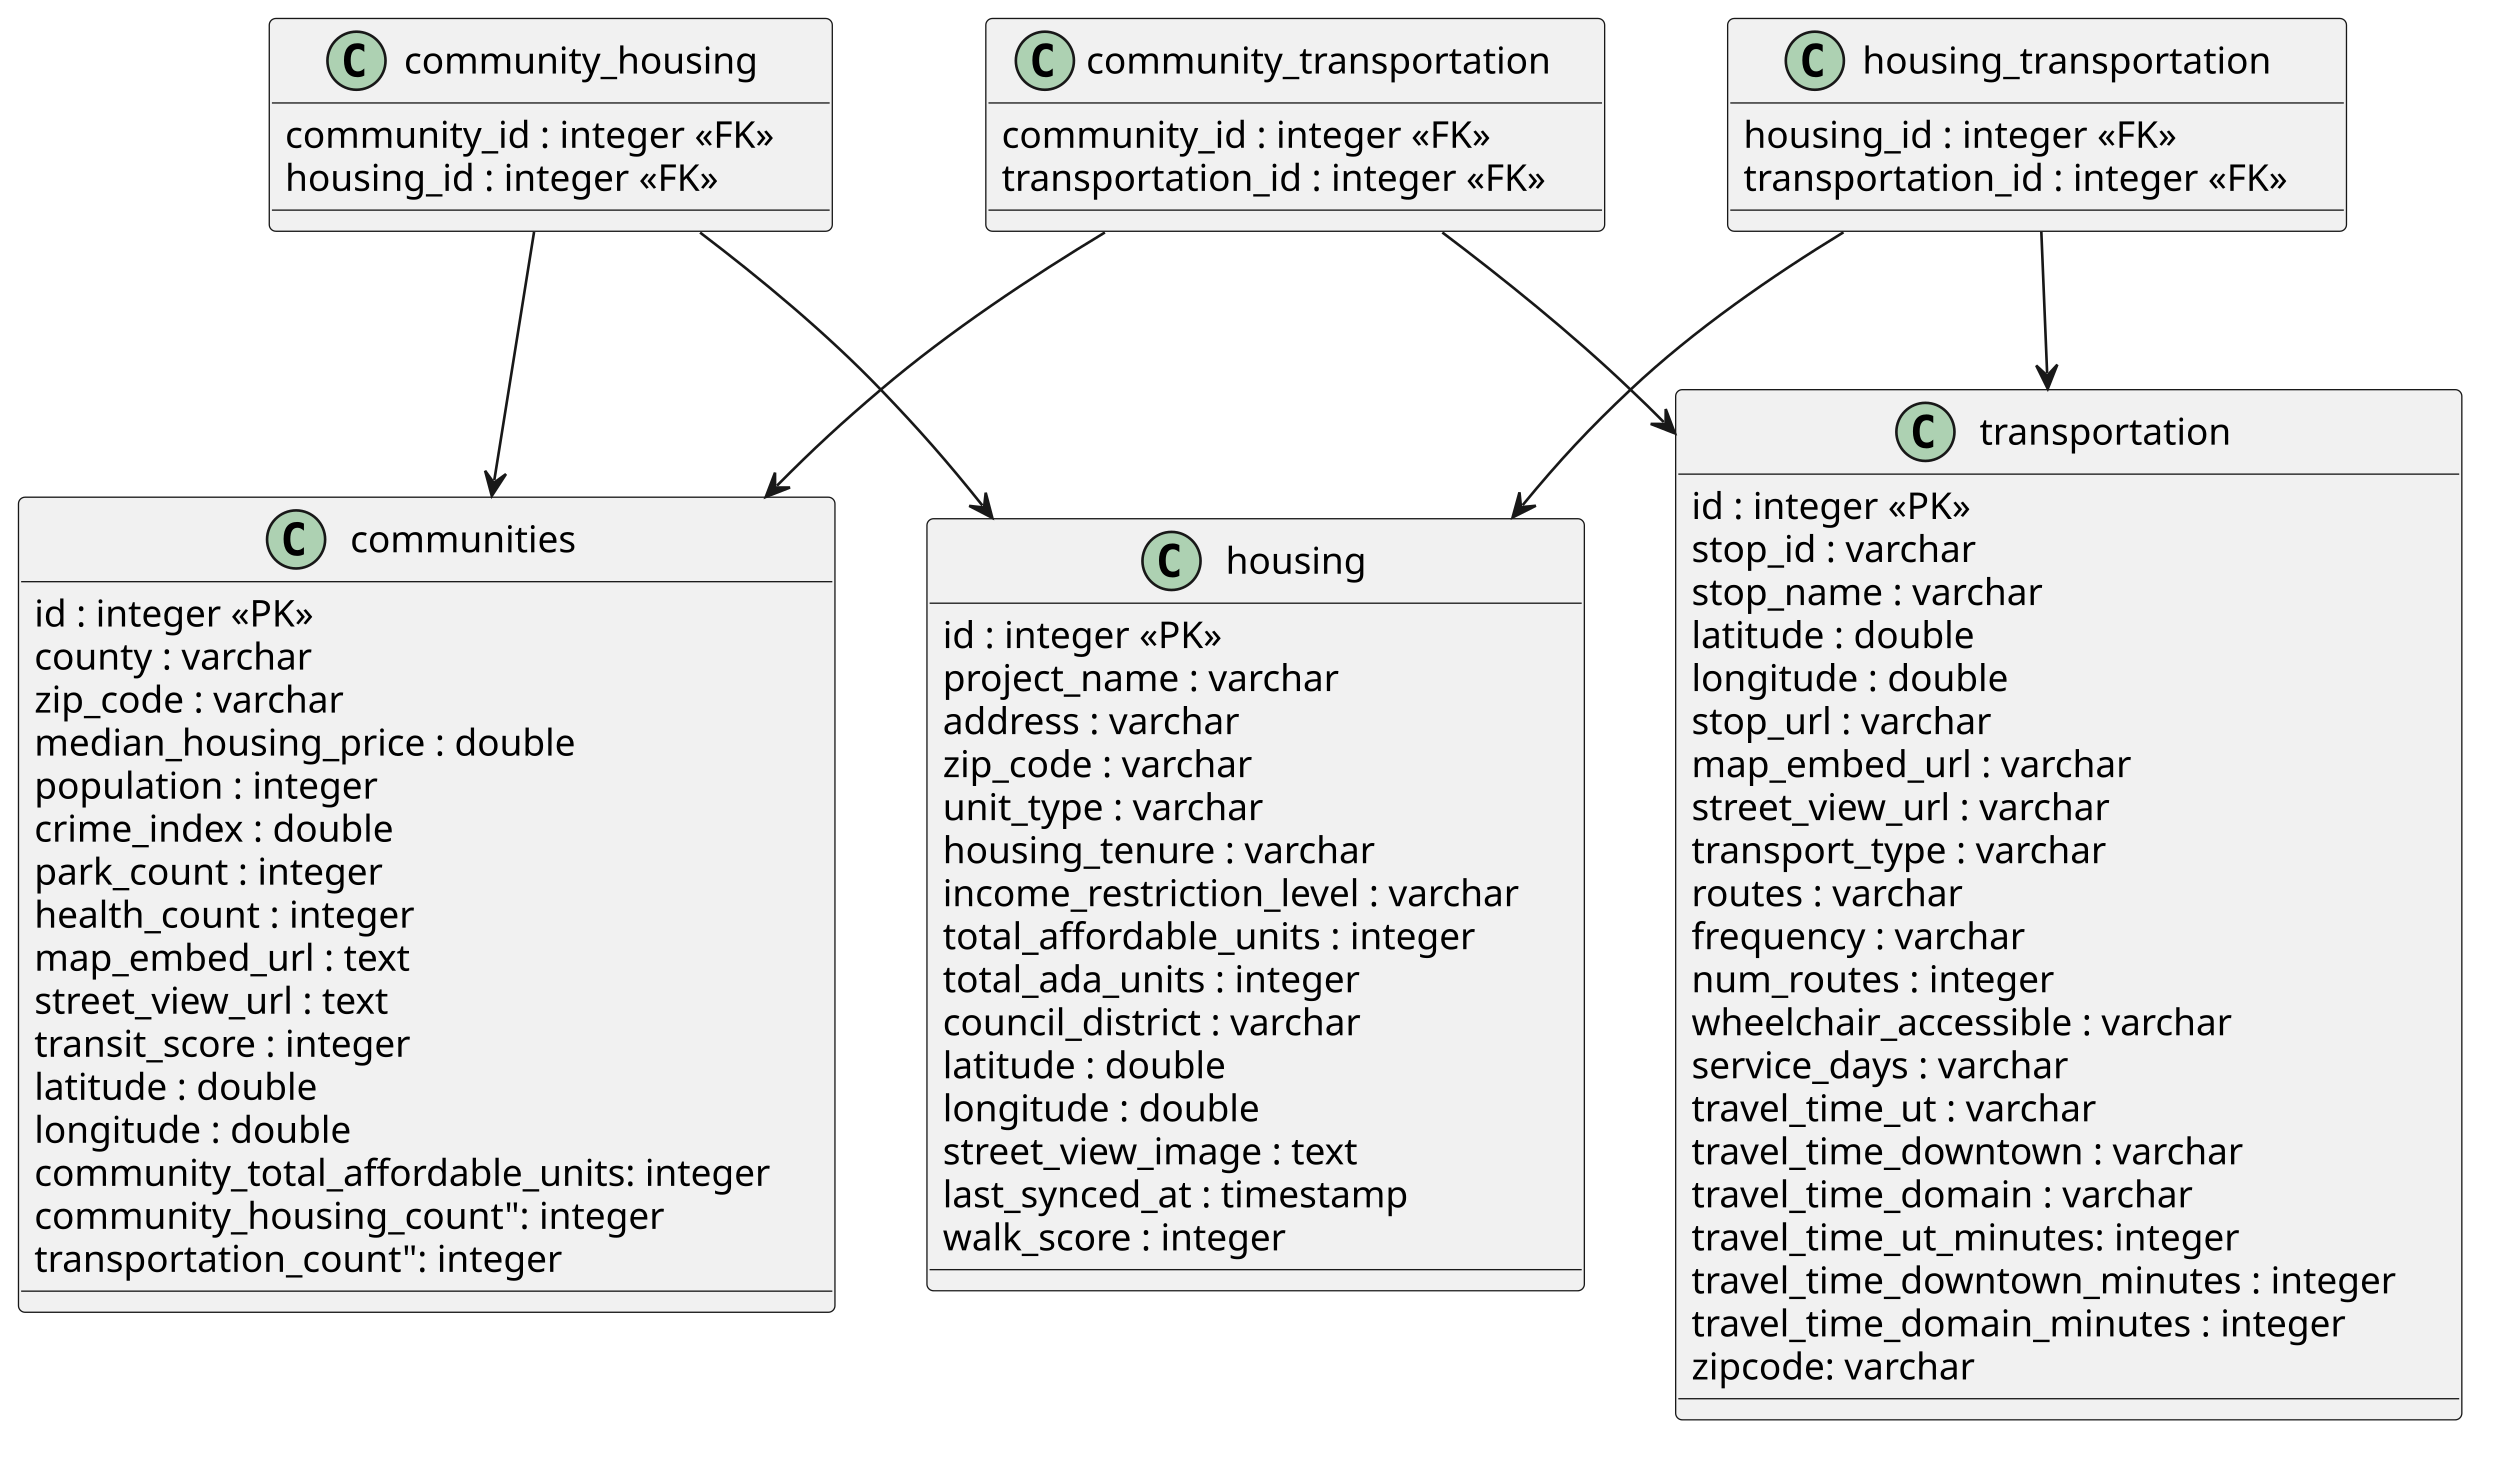
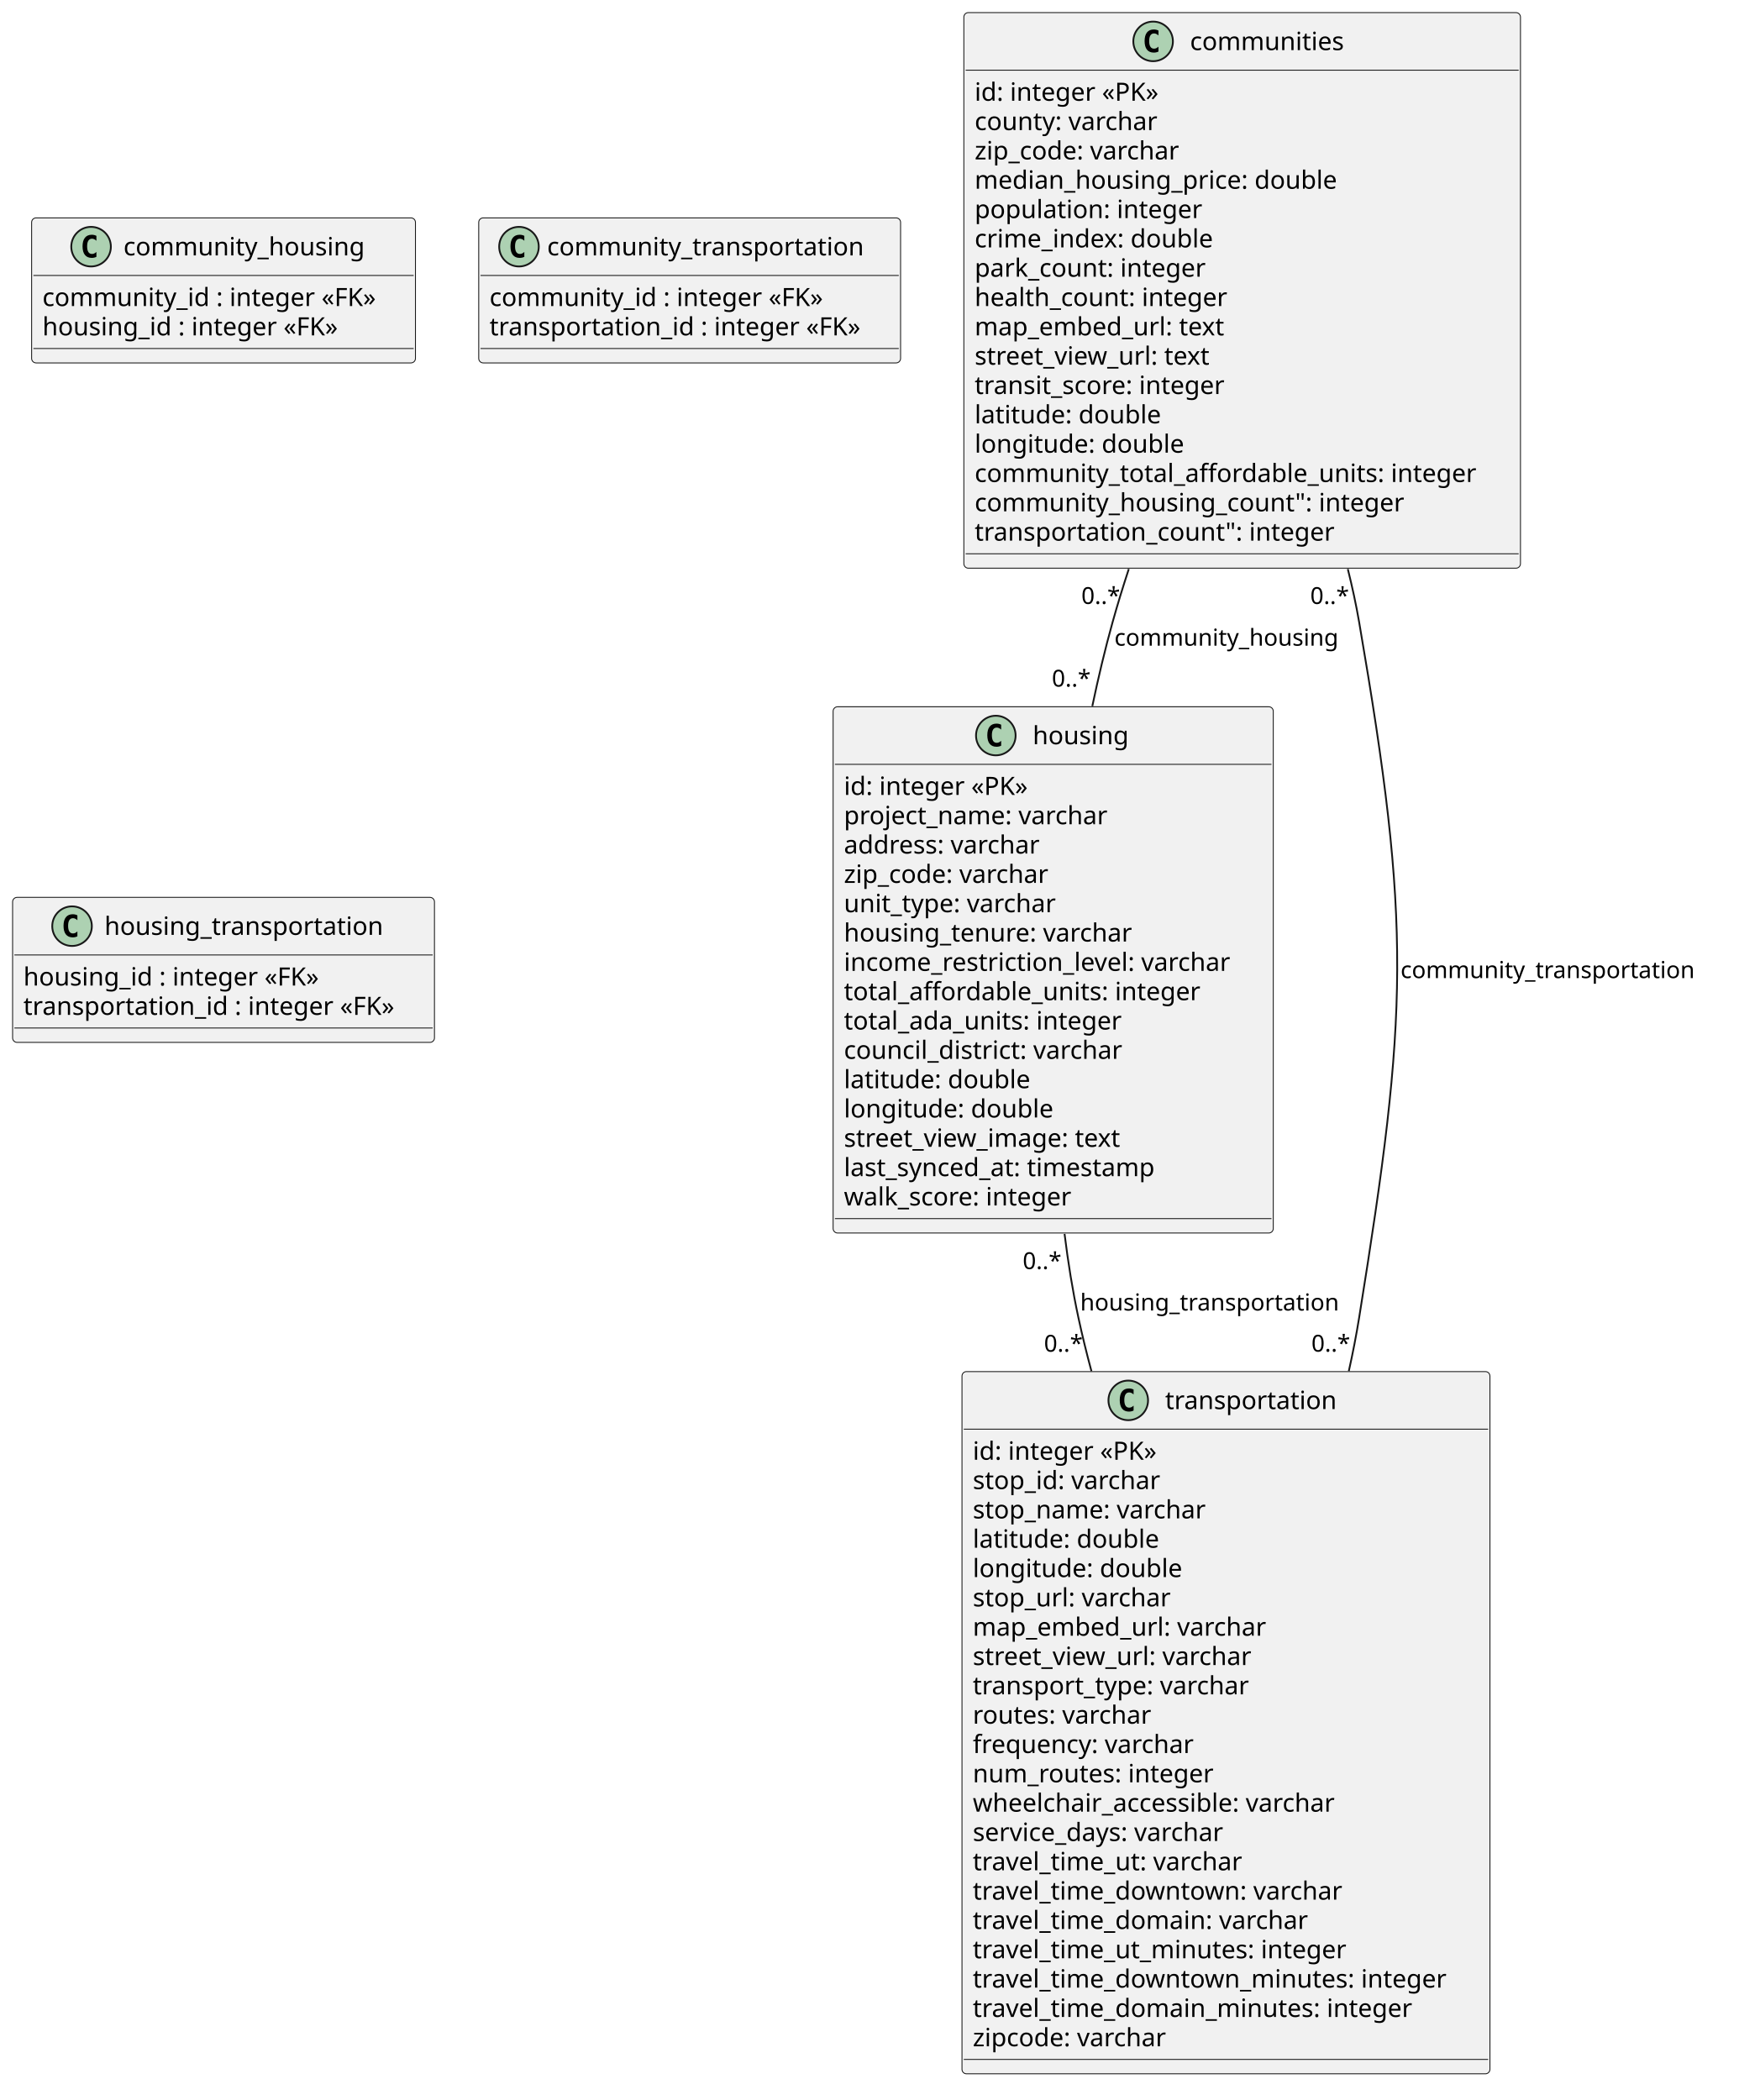
- <svg xmlns="http://www.w3.org/2000/svg" contentStyleType="text/css" data-diagram-type="CLASS" height="552px" preserveAspectRatio="none" style="width:947px;height:552px;background:#FFFFFF;" version="1.1" viewBox="0 0 947 552" width="947px" zoomAndPan="magnify">
+ <svg xmlns="http://www.w3.org/2000/svg" contentStyleType="text/css" data-diagram-type="CLASS" height="1167px" preserveAspectRatio="none" style="width:966px;height:1167px;background:#FFFFFF;" version="1.1" viewBox="0 0 966 1167" width="966px" zoomAndPan="magnify">
  <defs />
  <g>
    <g class="entity" data-qualified-name="communities" data-source-line="1" id="ent0002">
-       <rect fill="#F1F1F1" height="308.75" rx="2.5" ry="2.5" style="stroke:#181818;stroke-width:0.5;" width="309.281" x="7" y="188.34" />
-       <ellipse cx="112.161" cy="204.34" fill="#ADD1B2" rx="11" ry="11" style="stroke:#181818;stroke-width:1;" />
-       <path d="M115.129,209.981 Q114.551,210.278 113.911,210.418 Q113.27,210.574 112.567,210.574 Q110.067,210.574 108.739,208.934 Q107.426,207.278 107.426,204.153 Q107.426,201.028 108.739,199.371 Q110.067,197.715 112.567,197.715 Q113.27,197.715 113.911,197.871 Q114.567,198.028 115.129,198.324 L115.129,201.043 Q114.504,200.465 113.911,200.199 Q113.317,199.918 112.692,199.918 Q111.348,199.918 110.661,200.996 Q109.973,202.059 109.973,204.153 Q109.973,206.246 110.661,207.324 Q111.348,208.387 112.692,208.387 Q113.317,208.387 113.911,208.121 Q114.504,207.84 115.129,207.262 L115.129,209.981 Z " fill="#000000" />
-       <text fill="#000000" font-family="sans-serif" font-size="14" lengthAdjust="spacing" textLength="90.46" x="132.661" y="209.187">communities</text>
-       <line style="stroke:#181818;stroke-width:0.5;" x1="8" x2="315.281" y1="220.34" y2="220.34" />
-       <text fill="#000000" font-family="sans-serif" font-size="14" lengthAdjust="spacing" textLength="115.719" x="13" y="237.335">id : integer «PK»</text>
-       <text fill="#000000" font-family="sans-serif" font-size="14" lengthAdjust="spacing" textLength="114.926" x="13" y="253.632">county : varchar</text>
-       <text fill="#000000" font-family="sans-serif" font-size="14" lengthAdjust="spacing" textLength="128.03" x="13" y="269.929">zip_code : varchar</text>
-       <text fill="#000000" font-family="sans-serif" font-size="14" lengthAdjust="spacing" textLength="217.909" x="13" y="286.226">median_housing_price : double</text>
-       <text fill="#000000" font-family="sans-serif" font-size="14" lengthAdjust="spacing" textLength="138.236" x="13" y="302.523">population : integer</text>
-       <text fill="#000000" font-family="sans-serif" font-size="14" lengthAdjust="spacing" textLength="146.474" x="13" y="318.82">crime_index : double</text>
-       <text fill="#000000" font-family="sans-serif" font-size="14" lengthAdjust="spacing" textLength="141.565" x="13" y="335.116">park_count : integer</text>
-       <text fill="#000000" font-family="sans-serif" font-size="14" lengthAdjust="spacing" textLength="154.554" x="13" y="351.413">health_count : integer</text>
-       <text fill="#000000" font-family="sans-serif" font-size="14" lengthAdjust="spacing" textLength="153.754" x="13" y="367.71">map_embed_url : text</text>
-       <text fill="#000000" font-family="sans-serif" font-size="14" lengthAdjust="spacing" textLength="147.506" x="13" y="384.007">street_view_url : text</text>
-       <text fill="#000000" font-family="sans-serif" font-size="14" lengthAdjust="spacing" textLength="154.034" x="13" y="400.304">transit_score : integer</text>
-       <text fill="#000000" font-family="sans-serif" font-size="14" lengthAdjust="spacing" textLength="115.042" x="13" y="416.601">latitude : double</text>
-       <text fill="#000000" font-family="sans-serif" font-size="14" lengthAdjust="spacing" textLength="127.299" x="13" y="432.898">longitude : double</text>
-       <text fill="#000000" font-family="sans-serif" font-size="14" lengthAdjust="spacing" textLength="297.281" x="13" y="449.195">community_total_affordable_units: integer</text>
-       <text fill="#000000" font-family="sans-serif" font-size="14" lengthAdjust="spacing" textLength="253.429" x="13" y="465.491">community_housing_count": integer</text>
-       <text fill="#000000" font-family="sans-serif" font-size="14" lengthAdjust="spacing" textLength="212.31" x="13" y="481.788">transportation_count": integer</text>
-       <line style="stroke:#181818;stroke-width:0.5;" x1="8" x2="315.281" y1="489.09" y2="489.09" />
+       <rect fill="#F1F1F1" height="308.75" rx="2.5" ry="2.5" style="stroke:#181818;stroke-width:0.5;" width="309.281" x="535.57" y="7" />
+       <ellipse cx="640.731" cy="23" fill="#ADD1B2" rx="11" ry="11" style="stroke:#181818;stroke-width:1;" />
+       <path d="M643.699,28.641 Q643.121,28.938 642.481,29.078 Q641.84,29.234 641.137,29.234 Q638.637,29.234 637.309,27.594 Q635.996,25.938 635.996,22.812 Q635.996,19.688 637.309,18.031 Q638.637,16.375 641.137,16.375 Q641.84,16.375 642.481,16.531 Q643.137,16.688 643.699,16.984 L643.699,19.703 Q643.074,19.125 642.481,18.859 Q641.887,18.578 641.262,18.578 Q639.918,18.578 639.231,19.656 Q638.543,20.719 638.543,22.812 Q638.543,24.906 639.231,25.984 Q639.918,27.047 641.262,27.047 Q641.887,27.047 642.481,26.781 Q643.074,26.5 643.699,25.922 L643.699,28.641 Z " fill="#000000" />
+       <text fill="#000000" font-family="sans-serif" font-size="14" lengthAdjust="spacing" textLength="90.46" x="661.231" y="27.847">communities</text>
+       <line style="stroke:#181818;stroke-width:0.5;" x1="536.57" x2="843.851" y1="39" y2="39" />
+       <text fill="#000000" font-family="sans-serif" font-size="14" lengthAdjust="spacing" textLength="111.269" x="541.57" y="55.995">id: integer «PK»</text>
+       <text fill="#000000" font-family="sans-serif" font-size="14" lengthAdjust="spacing" textLength="110.476" x="541.57" y="72.292">county: varchar</text>
+       <text fill="#000000" font-family="sans-serif" font-size="14" lengthAdjust="spacing" textLength="123.58" x="541.57" y="88.589">zip_code: varchar</text>
+       <text fill="#000000" font-family="sans-serif" font-size="14" lengthAdjust="spacing" textLength="213.459" x="541.57" y="104.886">median_housing_price: double</text>
+       <text fill="#000000" font-family="sans-serif" font-size="14" lengthAdjust="spacing" textLength="133.786" x="541.57" y="121.183">population: integer</text>
+       <text fill="#000000" font-family="sans-serif" font-size="14" lengthAdjust="spacing" textLength="142.023" x="541.57" y="137.48">crime_index: double</text>
+       <text fill="#000000" font-family="sans-serif" font-size="14" lengthAdjust="spacing" textLength="137.115" x="541.57" y="153.776">park_count: integer</text>
+       <text fill="#000000" font-family="sans-serif" font-size="14" lengthAdjust="spacing" textLength="150.103" x="541.57" y="170.073">health_count: integer</text>
+       <text fill="#000000" font-family="sans-serif" font-size="14" lengthAdjust="spacing" textLength="149.304" x="541.57" y="186.37">map_embed_url: text</text>
+       <text fill="#000000" font-family="sans-serif" font-size="14" lengthAdjust="spacing" textLength="143.056" x="541.57" y="202.667">street_view_url: text</text>
+       <text fill="#000000" font-family="sans-serif" font-size="14" lengthAdjust="spacing" textLength="149.584" x="541.57" y="218.964">transit_score: integer</text>
+       <text fill="#000000" font-family="sans-serif" font-size="14" lengthAdjust="spacing" textLength="110.592" x="541.57" y="235.261">latitude: double</text>
+       <text fill="#000000" font-family="sans-serif" font-size="14" lengthAdjust="spacing" textLength="122.849" x="541.57" y="251.558">longitude: double</text>
+       <text fill="#000000" font-family="sans-serif" font-size="14" lengthAdjust="spacing" textLength="297.281" x="541.57" y="267.854">community_total_affordable_units: integer</text>
+       <text fill="#000000" font-family="sans-serif" font-size="14" lengthAdjust="spacing" textLength="253.429" x="541.57" y="284.151">community_housing_count": integer</text>
+       <text fill="#000000" font-family="sans-serif" font-size="14" lengthAdjust="spacing" textLength="212.31" x="541.57" y="300.448">transportation_count": integer</text>
+       <line style="stroke:#181818;stroke-width:0.5;" x1="536.57" x2="843.851" y1="307.75" y2="307.75" />
    </g>
    <g class="entity" data-qualified-name="housing" data-source-line="20" id="ent0003">
-       <rect fill="#F1F1F1" height="292.453" rx="2.5" ry="2.5" style="stroke:#181818;stroke-width:0.5;" width="249.023" x="351.13" y="196.49" />
-       <ellipse cx="443.764" cy="212.49" fill="#ADD1B2" rx="11" ry="11" style="stroke:#181818;stroke-width:1;" />
-       <path d="M446.733,218.131 Q446.154,218.428 445.514,218.568 Q444.873,218.724 444.17,218.724 Q441.67,218.724 440.342,217.084 Q439.029,215.428 439.029,212.303 Q439.029,209.178 440.342,207.521 Q441.67,205.865 444.17,205.865 Q444.873,205.865 445.514,206.021 Q446.17,206.178 446.733,206.474 L446.733,209.193 Q446.108,208.615 445.514,208.349 Q444.92,208.068 444.295,208.068 Q442.951,208.068 442.264,209.146 Q441.576,210.209 441.576,212.303 Q441.576,214.396 442.264,215.474 Q442.951,216.537 444.295,216.537 Q444.92,216.537 445.514,216.271 Q446.108,215.99 446.733,215.412 L446.733,218.131 Z " fill="#000000" />
-       <text fill="#000000" font-family="sans-serif" font-size="14" lengthAdjust="spacing" textLength="55.255" x="464.264" y="217.337">housing</text>
-       <line style="stroke:#181818;stroke-width:0.5;" x1="352.13" x2="599.153" y1="228.49" y2="228.49" />
-       <text fill="#000000" font-family="sans-serif" font-size="14" lengthAdjust="spacing" textLength="115.719" x="357.13" y="245.485">id : integer «PK»</text>
-       <text fill="#000000" font-family="sans-serif" font-size="14" lengthAdjust="spacing" textLength="162.743" x="357.13" y="261.782">project_name : varchar</text>
-       <text fill="#000000" font-family="sans-serif" font-size="14" lengthAdjust="spacing" textLength="122.452" x="357.13" y="278.079">address : varchar</text>
-       <text fill="#000000" font-family="sans-serif" font-size="14" lengthAdjust="spacing" textLength="128.03" x="357.13" y="294.376">zip_code : varchar</text>
-       <text fill="#000000" font-family="sans-serif" font-size="14" lengthAdjust="spacing" textLength="132.542" x="357.13" y="310.673">unit_type : varchar</text>
-       <text fill="#000000" font-family="sans-serif" font-size="14" lengthAdjust="spacing" textLength="175.615" x="357.13" y="326.969">housing_tenure : varchar</text>
-       <text fill="#000000" font-family="sans-serif" font-size="14" lengthAdjust="spacing" textLength="237.023" x="357.13" y="343.266">income_restriction_level : varchar</text>
-       <text fill="#000000" font-family="sans-serif" font-size="14" lengthAdjust="spacing" textLength="215.783" x="357.13" y="359.563">total_affordable_units : integer</text>
-       <text fill="#000000" font-family="sans-serif" font-size="14" lengthAdjust="spacing" textLength="170.215" x="357.13" y="375.86">total_ada_units : integer</text>
-       <text fill="#000000" font-family="sans-serif" font-size="14" lengthAdjust="spacing" textLength="172.019" x="357.13" y="392.157">council_district : varchar</text>
-       <text fill="#000000" font-family="sans-serif" font-size="14" lengthAdjust="spacing" textLength="115.042" x="357.13" y="408.454">latitude : double</text>
-       <text fill="#000000" font-family="sans-serif" font-size="14" lengthAdjust="spacing" textLength="127.299" x="357.13" y="424.751">longitude : double</text>
-       <text fill="#000000" font-family="sans-serif" font-size="14" lengthAdjust="spacing" textLength="172.594" x="357.13" y="441.048">street_view_image : text</text>
-       <text fill="#000000" font-family="sans-serif" font-size="14" lengthAdjust="spacing" textLength="192.103" x="357.13" y="457.344">last_synced_at : timestamp</text>
-       <text fill="#000000" font-family="sans-serif" font-size="14" lengthAdjust="spacing" textLength="140.69" x="357.13" y="473.641">walk_score : integer</text>
-       <line style="stroke:#181818;stroke-width:0.5;" x1="352.13" x2="599.153" y1="480.943" y2="480.943" />
+       <rect fill="#F1F1F1" height="292.453" rx="2.5" ry="2.5" style="stroke:#181818;stroke-width:0.5;" width="244.572" x="462.92" y="392.75" />
+       <ellipse cx="553.329" cy="408.75" fill="#ADD1B2" rx="11" ry="11" style="stroke:#181818;stroke-width:1;" />
+       <path d="M556.297,414.391 Q555.719,414.688 555.079,414.828 Q554.438,414.984 553.735,414.984 Q551.235,414.984 549.907,413.344 Q548.594,411.688 548.594,408.562 Q548.594,405.438 549.907,403.781 Q551.235,402.125 553.735,402.125 Q554.438,402.125 555.079,402.281 Q555.735,402.438 556.297,402.734 L556.297,405.453 Q555.672,404.875 555.079,404.609 Q554.485,404.328 553.86,404.328 Q552.516,404.328 551.829,405.406 Q551.141,406.469 551.141,408.562 Q551.141,410.656 551.829,411.734 Q552.516,412.797 553.86,412.797 Q554.485,412.797 555.079,412.531 Q555.672,412.25 556.297,411.672 L556.297,414.391 Z " fill="#000000" />
+       <text fill="#000000" font-family="sans-serif" font-size="14" lengthAdjust="spacing" textLength="55.255" x="573.829" y="413.597">housing</text>
+       <line style="stroke:#181818;stroke-width:0.5;" x1="463.92" x2="706.492" y1="424.75" y2="424.75" />
+       <text fill="#000000" font-family="sans-serif" font-size="14" lengthAdjust="spacing" textLength="111.269" x="468.92" y="441.745">id: integer «PK»</text>
+       <text fill="#000000" font-family="sans-serif" font-size="14" lengthAdjust="spacing" textLength="158.293" x="468.92" y="458.042">project_name: varchar</text>
+       <text fill="#000000" font-family="sans-serif" font-size="14" lengthAdjust="spacing" textLength="118.002" x="468.92" y="474.339">address: varchar</text>
+       <text fill="#000000" font-family="sans-serif" font-size="14" lengthAdjust="spacing" textLength="123.58" x="468.92" y="490.636">zip_code: varchar</text>
+       <text fill="#000000" font-family="sans-serif" font-size="14" lengthAdjust="spacing" textLength="128.092" x="468.92" y="506.933">unit_type: varchar</text>
+       <text fill="#000000" font-family="sans-serif" font-size="14" lengthAdjust="spacing" textLength="171.165" x="468.92" y="523.23">housing_tenure: varchar</text>
+       <text fill="#000000" font-family="sans-serif" font-size="14" lengthAdjust="spacing" textLength="232.572" x="468.92" y="539.526">income_restriction_level: varchar</text>
+       <text fill="#000000" font-family="sans-serif" font-size="14" lengthAdjust="spacing" textLength="211.333" x="468.92" y="555.823">total_affordable_units: integer</text>
+       <text fill="#000000" font-family="sans-serif" font-size="14" lengthAdjust="spacing" textLength="165.765" x="468.92" y="572.12">total_ada_units: integer</text>
+       <text fill="#000000" font-family="sans-serif" font-size="14" lengthAdjust="spacing" textLength="167.569" x="468.92" y="588.417">council_district: varchar</text>
+       <text fill="#000000" font-family="sans-serif" font-size="14" lengthAdjust="spacing" textLength="110.592" x="468.92" y="604.714">latitude: double</text>
+       <text fill="#000000" font-family="sans-serif" font-size="14" lengthAdjust="spacing" textLength="122.849" x="468.92" y="621.011">longitude: double</text>
+       <text fill="#000000" font-family="sans-serif" font-size="14" lengthAdjust="spacing" textLength="168.144" x="468.92" y="637.308">street_view_image: text</text>
+       <text fill="#000000" font-family="sans-serif" font-size="14" lengthAdjust="spacing" textLength="187.653" x="468.92" y="653.605">last_synced_at: timestamp</text>
+       <text fill="#000000" font-family="sans-serif" font-size="14" lengthAdjust="spacing" textLength="136.24" x="468.92" y="669.901">walk_score: integer</text>
+       <line style="stroke:#181818;stroke-width:0.5;" x1="463.92" x2="706.492" y1="677.203" y2="677.203" />
    </g>
    <g class="entity" data-qualified-name="transportation" data-source-line="38" id="ent0004">
-       <rect fill="#F1F1F1" height="390.234" rx="2.5" ry="2.5" style="stroke:#181818;stroke-width:0.5;" width="297.804" x="634.74" y="147.6" />
-       <ellipse cx="729.349" cy="163.6" fill="#ADD1B2" rx="11" ry="11" style="stroke:#181818;stroke-width:1;" />
-       <path d="M732.318,169.241 Q731.74,169.537 731.099,169.678 Q730.459,169.834 729.756,169.834 Q727.256,169.834 725.928,168.194 Q724.615,166.537 724.615,163.412 Q724.615,160.287 725.928,158.631 Q727.256,156.975 729.756,156.975 Q730.459,156.975 731.099,157.131 Q731.756,157.287 732.318,157.584 L732.318,160.303 Q731.693,159.725 731.099,159.459 Q730.506,159.178 729.881,159.178 Q728.537,159.178 727.849,160.256 Q727.162,161.319 727.162,163.412 Q727.162,165.506 727.849,166.584 Q728.537,167.647 729.881,167.647 Q730.506,167.647 731.099,167.381 Q731.693,167.1 732.318,166.522 L732.318,169.241 Z " fill="#000000" />
-       <text fill="#000000" font-family="sans-serif" font-size="14" lengthAdjust="spacing" textLength="100.085" x="749.849" y="168.447">transportation</text>
-       <line style="stroke:#181818;stroke-width:0.5;" x1="635.74" x2="931.544" y1="179.6" y2="179.6" />
-       <text fill="#000000" font-family="sans-serif" font-size="14" lengthAdjust="spacing" textLength="115.719" x="640.74" y="196.595">id : integer «PK»</text>
-       <text fill="#000000" font-family="sans-serif" font-size="14" lengthAdjust="spacing" textLength="117.154" x="640.74" y="212.892">stop_id : varchar</text>
-       <text fill="#000000" font-family="sans-serif" font-size="14" lengthAdjust="spacing" textLength="144.081" x="640.74" y="229.189">stop_name : varchar</text>
-       <text fill="#000000" font-family="sans-serif" font-size="14" lengthAdjust="spacing" textLength="115.042" x="640.74" y="245.486">latitude : double</text>
-       <text fill="#000000" font-family="sans-serif" font-size="14" lengthAdjust="spacing" textLength="127.299" x="640.74" y="261.783">longitude : double</text>
-       <text fill="#000000" font-family="sans-serif" font-size="14" lengthAdjust="spacing" textLength="122.897" x="640.74" y="278.079">stop_url : varchar</text>
-       <text fill="#000000" font-family="sans-serif" font-size="14" lengthAdjust="spacing" textLength="179.402" x="640.74" y="294.376">map_embed_url : varchar</text>
-       <text fill="#000000" font-family="sans-serif" font-size="14" lengthAdjust="spacing" textLength="173.154" x="640.74" y="310.673">street_view_url : varchar</text>
-       <text fill="#000000" font-family="sans-serif" font-size="14" lengthAdjust="spacing" textLength="170.106" x="640.74" y="326.97">transport_type : varchar</text>
-       <text fill="#000000" font-family="sans-serif" font-size="14" lengthAdjust="spacing" textLength="111.733" x="640.74" y="343.267">routes : varchar</text>
-       <text fill="#000000" font-family="sans-serif" font-size="14" lengthAdjust="spacing" textLength="137.669" x="640.74" y="359.564">frequency : varchar</text>
-       <text fill="#000000" font-family="sans-serif" font-size="14" lengthAdjust="spacing" textLength="146.713" x="640.74" y="375.861">num_routes : integer</text>
-       <text fill="#000000" font-family="sans-serif" font-size="14" lengthAdjust="spacing" textLength="222.831" x="640.74" y="392.158">wheelchair_accessible : varchar</text>
-       <text fill="#000000" font-family="sans-serif" font-size="14" lengthAdjust="spacing" textLength="157.336" x="640.74" y="408.454">service_days : varchar</text>
-       <text fill="#000000" font-family="sans-serif" font-size="14" lengthAdjust="spacing" textLength="167.747" x="640.74" y="424.751">travel_time_ut : varchar</text>
-       <text fill="#000000" font-family="sans-serif" font-size="14" lengthAdjust="spacing" textLength="225.538" x="640.74" y="441.048">travel_time_downtown : varchar</text>
-       <text fill="#000000" font-family="sans-serif" font-size="14" lengthAdjust="spacing" textLength="205.816" x="640.74" y="457.345">travel_time_domain : varchar</text>
-       <text fill="#000000" font-family="sans-serif" font-size="14" lengthAdjust="spacing" textLength="223.562" x="640.74" y="473.642">travel_time_ut_minutes: integer</text>
-       <text fill="#000000" font-family="sans-serif" font-size="14" lengthAdjust="spacing" textLength="285.804" x="640.74" y="489.939">travel_time_downtown_minutes : integer</text>
-       <text fill="#000000" font-family="sans-serif" font-size="14" lengthAdjust="spacing" textLength="266.082" x="640.74" y="506.236">travel_time_domain_minutes : integer</text>
-       <text fill="#000000" font-family="sans-serif" font-size="14" lengthAdjust="spacing" textLength="116.58" x="640.74" y="522.533">zipcode: varchar</text>
-       <line style="stroke:#181818;stroke-width:0.5;" x1="635.74" x2="931.544" y1="529.834" y2="529.834" />
+       <rect fill="#F1F1F1" height="390.234" rx="2.5" ry="2.5" style="stroke:#181818;stroke-width:0.5;" width="293.353" x="534.53" y="762.21" />
+       <ellipse cx="626.914" cy="778.21" fill="#ADD1B2" rx="11" ry="11" style="stroke:#181818;stroke-width:1;" />
+       <path d="M629.883,783.851 Q629.305,784.148 628.664,784.288 Q628.024,784.444 627.321,784.444 Q624.821,784.444 623.492,782.804 Q622.18,781.148 622.18,778.023 Q622.18,774.898 623.492,773.241 Q624.821,771.585 627.321,771.585 Q628.024,771.585 628.664,771.741 Q629.321,771.898 629.883,772.194 L629.883,774.913 Q629.258,774.335 628.664,774.069 Q628.071,773.788 627.446,773.788 Q626.102,773.788 625.414,774.866 Q624.727,775.929 624.727,778.023 Q624.727,780.116 625.414,781.194 Q626.102,782.257 627.446,782.257 Q628.071,782.257 628.664,781.991 Q629.258,781.71 629.883,781.132 L629.883,783.851 Z " fill="#000000" />
+       <text fill="#000000" font-family="sans-serif" font-size="14" lengthAdjust="spacing" textLength="100.085" x="647.414" y="783.057">transportation</text>
+       <line style="stroke:#181818;stroke-width:0.5;" x1="535.53" x2="826.884" y1="794.21" y2="794.21" />
+       <text fill="#000000" font-family="sans-serif" font-size="14" lengthAdjust="spacing" textLength="111.269" x="540.53" y="811.205">id: integer «PK»</text>
+       <text fill="#000000" font-family="sans-serif" font-size="14" lengthAdjust="spacing" textLength="112.704" x="540.53" y="827.502">stop_id: varchar</text>
+       <text fill="#000000" font-family="sans-serif" font-size="14" lengthAdjust="spacing" textLength="139.631" x="540.53" y="843.799">stop_name: varchar</text>
+       <text fill="#000000" font-family="sans-serif" font-size="14" lengthAdjust="spacing" textLength="110.592" x="540.53" y="860.096">latitude: double</text>
+       <text fill="#000000" font-family="sans-serif" font-size="14" lengthAdjust="spacing" textLength="122.849" x="540.53" y="876.393">longitude: double</text>
+       <text fill="#000000" font-family="sans-serif" font-size="14" lengthAdjust="spacing" textLength="118.446" x="540.53" y="892.689">stop_url: varchar</text>
+       <text fill="#000000" font-family="sans-serif" font-size="14" lengthAdjust="spacing" textLength="174.952" x="540.53" y="908.986">map_embed_url: varchar</text>
+       <text fill="#000000" font-family="sans-serif" font-size="14" lengthAdjust="spacing" textLength="168.704" x="540.53" y="925.283">street_view_url: varchar</text>
+       <text fill="#000000" font-family="sans-serif" font-size="14" lengthAdjust="spacing" textLength="165.655" x="540.53" y="941.58">transport_type: varchar</text>
+       <text fill="#000000" font-family="sans-serif" font-size="14" lengthAdjust="spacing" textLength="107.283" x="540.53" y="957.877">routes: varchar</text>
+       <text fill="#000000" font-family="sans-serif" font-size="14" lengthAdjust="spacing" textLength="133.219" x="540.53" y="974.174">frequency: varchar</text>
+       <text fill="#000000" font-family="sans-serif" font-size="14" lengthAdjust="spacing" textLength="142.263" x="540.53" y="990.471">num_routes: integer</text>
+       <text fill="#000000" font-family="sans-serif" font-size="14" lengthAdjust="spacing" textLength="218.381" x="540.53" y="1006.768">wheelchair_accessible: varchar</text>
+       <text fill="#000000" font-family="sans-serif" font-size="14" lengthAdjust="spacing" textLength="152.886" x="540.53" y="1023.064">service_days: varchar</text>
+       <text fill="#000000" font-family="sans-serif" font-size="14" lengthAdjust="spacing" textLength="163.297" x="540.53" y="1039.361">travel_time_ut: varchar</text>
+       <text fill="#000000" font-family="sans-serif" font-size="14" lengthAdjust="spacing" textLength="221.088" x="540.53" y="1055.658">travel_time_downtown: varchar</text>
+       <text fill="#000000" font-family="sans-serif" font-size="14" lengthAdjust="spacing" textLength="201.366" x="540.53" y="1071.955">travel_time_domain: varchar</text>
+       <text fill="#000000" font-family="sans-serif" font-size="14" lengthAdjust="spacing" textLength="223.562" x="540.53" y="1088.252">travel_time_ut_minutes: integer</text>
+       <text fill="#000000" font-family="sans-serif" font-size="14" lengthAdjust="spacing" textLength="281.353" x="540.53" y="1104.549">travel_time_downtown_minutes: integer</text>
+       <text fill="#000000" font-family="sans-serif" font-size="14" lengthAdjust="spacing" textLength="261.632" x="540.53" y="1120.846">travel_time_domain_minutes: integer</text>
+       <text fill="#000000" font-family="sans-serif" font-size="14" lengthAdjust="spacing" textLength="116.58" x="540.53" y="1137.143">zipcode: varchar</text>
+       <line style="stroke:#181818;stroke-width:0.5;" x1="535.53" x2="826.884" y1="1144.444" y2="1144.444" />
    </g>
-     <g class="entity" data-qualified-name="community_housing" data-source-line="65" id="ent0005">
-       <rect fill="#F1F1F1" height="80.594" rx="2.5" ry="2.5" style="stroke:#181818;stroke-width:0.5;" width="213.277" x="102" y="7" />
-       <ellipse cx="135.033" cy="23" fill="#ADD1B2" rx="11" ry="11" style="stroke:#181818;stroke-width:1;" />
-       <path d="M138.002,28.641 Q137.424,28.938 136.783,29.078 Q136.143,29.234 135.44,29.234 Q132.94,29.234 131.612,27.594 Q130.299,25.938 130.299,22.812 Q130.299,19.688 131.612,18.031 Q132.94,16.375 135.44,16.375 Q136.143,16.375 136.783,16.531 Q137.44,16.688 138.002,16.984 L138.002,19.703 Q137.377,19.125 136.783,18.859 Q136.19,18.578 135.565,18.578 Q134.221,18.578 133.533,19.656 Q132.846,20.719 132.846,22.812 Q132.846,24.906 133.533,25.984 Q134.221,27.047 135.565,27.047 Q136.19,27.047 136.783,26.781 Q137.377,26.5 138.002,25.922 L138.002,28.641 Z " fill="#000000" />
-       <text fill="#000000" font-family="sans-serif" font-size="14" lengthAdjust="spacing" textLength="141.203" x="153.041" y="27.847">community_housing</text>
-       <line style="stroke:#181818;stroke-width:0.5;" x1="103" x2="314.277" y1="39" y2="39" />
-       <text fill="#000000" font-family="sans-serif" font-size="14" lengthAdjust="spacing" textLength="201.277" x="108" y="55.995">community_id : integer «FK»</text>
-       <text fill="#000000" font-family="sans-serif" font-size="14" lengthAdjust="spacing" textLength="177.584" x="108" y="72.292">housing_id : integer «FK»</text>
-       <line style="stroke:#181818;stroke-width:0.5;" x1="103" x2="314.277" y1="79.594" y2="79.594" />
+     <g class="entity" data-qualified-name="community_housing" data-source-line="63" id="ent0005">
+       <rect fill="#F1F1F1" height="80.594" rx="2.5" ry="2.5" style="stroke:#181818;stroke-width:0.5;" width="213.277" x="17.57" y="121.08" />
+       <ellipse cx="50.603" cy="137.08" fill="#ADD1B2" rx="11" ry="11" style="stroke:#181818;stroke-width:1;" />
+       <path d="M53.572,142.721 Q52.994,143.018 52.353,143.158 Q51.713,143.314 51.01,143.314 Q48.51,143.314 47.181,141.674 Q45.869,140.018 45.869,136.893 Q45.869,133.768 47.181,132.111 Q48.51,130.455 51.01,130.455 Q51.713,130.455 52.353,130.611 Q53.01,130.768 53.572,131.064 L53.572,133.783 Q52.947,133.205 52.353,132.939 Q51.76,132.658 51.135,132.658 Q49.791,132.658 49.103,133.736 Q48.416,134.799 48.416,136.893 Q48.416,138.986 49.103,140.064 Q49.791,141.127 51.135,141.127 Q51.76,141.127 52.353,140.861 Q52.947,140.58 53.572,140.002 L53.572,142.721 Z " fill="#000000" />
+       <text fill="#000000" font-family="sans-serif" font-size="14" lengthAdjust="spacing" textLength="141.203" x="68.611" y="141.927">community_housing</text>
+       <line style="stroke:#181818;stroke-width:0.5;" x1="18.57" x2="229.847" y1="153.08" y2="153.08" />
+       <text fill="#000000" font-family="sans-serif" font-size="14" lengthAdjust="spacing" textLength="201.277" x="23.57" y="170.075">community_id : integer «FK»</text>
+       <text fill="#000000" font-family="sans-serif" font-size="14" lengthAdjust="spacing" textLength="177.584" x="23.57" y="186.372">housing_id : integer «FK»</text>
+       <line style="stroke:#181818;stroke-width:0.5;" x1="18.57" x2="229.847" y1="193.674" y2="193.674" />
    </g>
-     <g class="entity" data-qualified-name="community_transportation" data-source-line="70" id="ent0006">
-       <rect fill="#F1F1F1" height="80.594" rx="2.5" ry="2.5" style="stroke:#181818;stroke-width:0.5;" width="234.414" x="373.43" y="7" />
-       <ellipse cx="395.801" cy="23" fill="#ADD1B2" rx="11" ry="11" style="stroke:#181818;stroke-width:1;" />
-       <path d="M398.77,28.641 Q398.192,28.938 397.551,29.078 Q396.911,29.234 396.208,29.234 Q393.708,29.234 392.38,27.594 Q391.067,25.938 391.067,22.812 Q391.067,19.688 392.38,18.031 Q393.708,16.375 396.208,16.375 Q396.911,16.375 397.551,16.531 Q398.208,16.688 398.77,16.984 L398.77,19.703 Q398.145,19.125 397.551,18.859 Q396.958,18.578 396.333,18.578 Q394.989,18.578 394.301,19.656 Q393.614,20.719 393.614,22.812 Q393.614,24.906 394.301,25.984 Q394.989,27.047 396.333,27.047 Q396.958,27.047 397.551,26.781 Q398.145,26.5 398.77,25.922 L398.77,28.641 Z " fill="#000000" />
-       <text fill="#000000" font-family="sans-serif" font-size="14" lengthAdjust="spacing" textLength="186.033" x="411.44" y="27.847">community_transportation</text>
-       <line style="stroke:#181818;stroke-width:0.5;" x1="374.43" x2="606.844" y1="39" y2="39" />
-       <text fill="#000000" font-family="sans-serif" font-size="14" lengthAdjust="spacing" textLength="201.277" x="379.43" y="55.995">community_id : integer «FK»</text>
-       <text fill="#000000" font-family="sans-serif" font-size="14" lengthAdjust="spacing" textLength="222.414" x="379.43" y="72.292">transportation_id : integer «FK»</text>
-       <line style="stroke:#181818;stroke-width:0.5;" x1="374.43" x2="606.844" y1="79.594" y2="79.594" />
+     <g class="entity" data-qualified-name="community_transportation" data-source-line="68" id="ent0006">
+       <rect fill="#F1F1F1" height="80.594" rx="2.5" ry="2.5" style="stroke:#181818;stroke-width:0.5;" width="234.414" x="266" y="121.08" />
+       <ellipse cx="288.371" cy="137.08" fill="#ADD1B2" rx="11" ry="11" style="stroke:#181818;stroke-width:1;" />
+       <path d="M291.34,142.721 Q290.762,143.018 290.121,143.158 Q289.481,143.314 288.778,143.314 Q286.278,143.314 284.95,141.674 Q283.637,140.018 283.637,136.893 Q283.637,133.768 284.95,132.111 Q286.278,130.455 288.778,130.455 Q289.481,130.455 290.121,130.611 Q290.778,130.768 291.34,131.064 L291.34,133.783 Q290.715,133.205 290.121,132.939 Q289.528,132.658 288.903,132.658 Q287.559,132.658 286.871,133.736 Q286.184,134.799 286.184,136.893 Q286.184,138.986 286.871,140.064 Q287.559,141.127 288.903,141.127 Q289.528,141.127 290.121,140.861 Q290.715,140.58 291.34,140.002 L291.34,142.721 Z " fill="#000000" />
+       <text fill="#000000" font-family="sans-serif" font-size="14" lengthAdjust="spacing" textLength="186.033" x="304.01" y="141.927">community_transportation</text>
+       <line style="stroke:#181818;stroke-width:0.5;" x1="267" x2="499.414" y1="153.08" y2="153.08" />
+       <text fill="#000000" font-family="sans-serif" font-size="14" lengthAdjust="spacing" textLength="201.277" x="272" y="170.075">community_id : integer «FK»</text>
+       <text fill="#000000" font-family="sans-serif" font-size="14" lengthAdjust="spacing" textLength="222.414" x="272" y="186.372">transportation_id : integer «FK»</text>
+       <line style="stroke:#181818;stroke-width:0.5;" x1="267" x2="499.414" y1="193.674" y2="193.674" />
    </g>
-     <g class="entity" data-qualified-name="housing_transportation" data-source-line="75" id="ent0007">
-       <rect fill="#F1F1F1" height="80.594" rx="2.5" ry="2.5" style="stroke:#181818;stroke-width:0.5;" width="234.414" x="654.43" y="7" />
-       <ellipse cx="687.463" cy="23" fill="#ADD1B2" rx="11" ry="11" style="stroke:#181818;stroke-width:1;" />
-       <path d="M690.432,28.641 Q689.854,28.938 689.213,29.078 Q688.573,29.234 687.87,29.234 Q685.37,29.234 684.042,27.594 Q682.729,25.938 682.729,22.812 Q682.729,19.688 684.042,18.031 Q685.37,16.375 687.87,16.375 Q688.573,16.375 689.213,16.531 Q689.87,16.688 690.432,16.984 L690.432,19.703 Q689.807,19.125 689.213,18.859 Q688.62,18.578 687.995,18.578 Q686.651,18.578 685.963,19.656 Q685.276,20.719 685.276,22.812 Q685.276,24.906 685.963,25.984 Q686.651,27.047 687.995,27.047 Q688.62,27.047 689.213,26.781 Q689.807,26.5 690.432,25.922 L690.432,28.641 Z " fill="#000000" />
-       <text fill="#000000" font-family="sans-serif" font-size="14" lengthAdjust="spacing" textLength="162.34" x="705.471" y="27.847">housing_transportation</text>
-       <line style="stroke:#181818;stroke-width:0.5;" x1="655.43" x2="887.844" y1="39" y2="39" />
-       <text fill="#000000" font-family="sans-serif" font-size="14" lengthAdjust="spacing" textLength="177.584" x="660.43" y="55.995">housing_id : integer «FK»</text>
-       <text fill="#000000" font-family="sans-serif" font-size="14" lengthAdjust="spacing" textLength="222.414" x="660.43" y="72.292">transportation_id : integer «FK»</text>
-       <line style="stroke:#181818;stroke-width:0.5;" x1="655.43" x2="887.844" y1="79.594" y2="79.594" />
+     <g class="entity" data-qualified-name="housing_transportation" data-source-line="73" id="ent0007">
+       <rect fill="#F1F1F1" height="80.594" rx="2.5" ry="2.5" style="stroke:#181818;stroke-width:0.5;" width="234.414" x="7" y="498.68" />
+       <ellipse cx="40.033" cy="514.68" fill="#ADD1B2" rx="11" ry="11" style="stroke:#181818;stroke-width:1;" />
+       <path d="M43.002,520.321 Q42.424,520.617 41.783,520.758 Q41.143,520.914 40.44,520.914 Q37.94,520.914 36.611,519.274 Q35.299,517.617 35.299,514.492 Q35.299,511.368 36.611,509.711 Q37.94,508.055 40.44,508.055 Q41.143,508.055 41.783,508.211 Q42.44,508.368 43.002,508.664 L43.002,511.383 Q42.377,510.805 41.783,510.539 Q41.19,510.258 40.565,510.258 Q39.221,510.258 38.533,511.336 Q37.846,512.399 37.846,514.492 Q37.846,516.586 38.533,517.664 Q39.221,518.727 40.565,518.727 Q41.19,518.727 41.783,518.461 Q42.377,518.18 43.002,517.602 L43.002,520.321 Z " fill="#000000" />
+       <text fill="#000000" font-family="sans-serif" font-size="14" lengthAdjust="spacing" textLength="162.34" x="58.041" y="519.527">housing_transportation</text>
+       <line style="stroke:#181818;stroke-width:0.5;" x1="8" x2="240.414" y1="530.68" y2="530.68" />
+       <text fill="#000000" font-family="sans-serif" font-size="14" lengthAdjust="spacing" textLength="177.584" x="13" y="547.675">housing_id : integer «FK»</text>
+       <text fill="#000000" font-family="sans-serif" font-size="14" lengthAdjust="spacing" textLength="222.414" x="13" y="563.972">transportation_id : integer «FK»</text>
+       <line style="stroke:#181818;stroke-width:0.5;" x1="8" x2="240.414" y1="571.274" y2="571.274" />
    </g>
-     <g class="link" data-entity-1="ent0005" data-entity-2="ent0002" data-link-type="dependency" data-source-line="81" id="lnk8">
-       <path codeLine="81" d="M202.3,87.87 C198.08,114.23 193.178,144.805 187.238,181.915" fill="none" id="community_housing-to-communities" style="stroke:#181818;stroke-width:1;" />
-       <polygon fill="#181818" points="186.29,187.84,191.662,179.585,187.08,182.903,183.763,178.321,186.29,187.84" style="stroke:#181818;stroke-width:1;" />
+     <g class="link" data-entity-1="ent0002" data-entity-2="ent0003" data-link-type="association" data-source-line="79" id="lnk8">
+       <path codeLine="79" d="M627.22,316.19 C623.96,326.12 620.92,336.03 618.21,345.75 C614.02,360.76 610.27,376.57 606.94,392.43" fill="none" id="communities-housing" style="stroke:#181818;stroke-width:1;" />
+       <text fill="#000000" font-family="sans-serif" font-size="13" lengthAdjust="spacing" textLength="131.117" x="619.21" y="358.817">community_housing</text>
+       <text fill="#000000" font-family="sans-serif" font-size="13" lengthAdjust="spacing" textLength="23.036" x="600.846" y="335.615">0..*</text>
+       <text fill="#000000" font-family="sans-serif" font-size="13" lengthAdjust="spacing" textLength="23.036" x="584.469" y="381.557">0..*</text>
    </g>
-     <g class="link" data-entity-1="ent0005" data-entity-2="ent0003" data-link-type="dependency" data-source-line="82" id="lnk9">
-       <path codeLine="82" d="M265.19,88.09 C287.65,105.16 313,126.11 333.64,147.6 C348.11,162.65 358.592,174.544 372.132,191.474" fill="none" id="community_housing-to-housing" style="stroke:#181818;stroke-width:1;" />
-       <polygon fill="#181818" points="375.88,196.16,373.383,186.633,372.757,192.255,367.135,191.63,375.88,196.16" style="stroke:#181818;stroke-width:1;" />
+     <g class="link" data-entity-1="ent0002" data-entity-2="ent0004" data-link-type="association" data-source-line="80" id="lnk9">
+       <path codeLine="80" d="M748.91,316.2 C751.39,326.11 753.53,336.02 755.21,345.75 C784.32,515.02 782.48,562.63 755.21,732.21 C753.63,742.02 751.69,751.98 749.46,761.98" fill="none" id="communities-transportation" style="stroke:#181818;stroke-width:1;" />
+       <text fill="#000000" font-family="sans-serif" font-size="13" lengthAdjust="spacing" textLength="172.745" x="778.21" y="543.547">community_transportation</text>
+       <text fill="#000000" font-family="sans-serif" font-size="13" lengthAdjust="spacing" textLength="23.036" x="728.049" y="335.625">0..*</text>
+       <text fill="#000000" font-family="sans-serif" font-size="13" lengthAdjust="spacing" textLength="23.036" x="728.678" y="751.126">0..*</text>
    </g>
-     <g class="link" data-entity-1="ent0006" data-entity-2="ent0002" data-link-type="dependency" data-source-line="84" id="lnk10">
-       <path codeLine="84" d="M418.53,88.05 C390.78,104.81 359.56,125.55 333.64,147.6 C318.89,160.14 308.475,169.69 294.305,183.98" fill="none" id="community_transportation-to-communities" style="stroke:#181818;stroke-width:1;" />
-       <polygon fill="#181818" points="290.08,188.24,299.257,184.666,293.601,184.69,293.577,179.033,290.08,188.24" style="stroke:#181818;stroke-width:1;" />
-     </g>
-     <g class="link" data-entity-1="ent0006" data-entity-2="ent0004" data-link-type="dependency" data-source-line="85" id="lnk11">
-       <path codeLine="85" d="M546.37,88.06 C569.31,105.37 595.6,126.5 617.64,147.6 C623.25,152.96 624.64,154.235 630.24,159.895" fill="none" id="community_transportation-to-transportation" style="stroke:#181818;stroke-width:1;" />
-       <polygon fill="#181818" points="634.46,164.16,630.973,154.949,630.943,160.606,625.287,160.576,634.46,164.16" style="stroke:#181818;stroke-width:1;" />
-     </g>
-     <g class="link" data-entity-1="ent0007" data-entity-2="ent0003" data-link-type="dependency" data-source-line="87" id="lnk12">
-       <path codeLine="87" d="M698.31,87.98 C671.36,104.46 641.6,125.01 617.64,147.6 C602.07,162.28 590.848,174.224 576.778,191.353" fill="none" id="housing_transportation-to-housing" style="stroke:#181818;stroke-width:1;" />
-       <polygon fill="#181818" points="572.97,195.99,581.773,191.574,576.144,192.126,575.591,186.496,572.97,195.99" style="stroke:#181818;stroke-width:1;" />
-     </g>
-     <g class="link" data-entity-1="ent0007" data-entity-2="ent0004" data-link-type="dependency" data-source-line="88" id="lnk13">
-       <path codeLine="88" d="M773.26,87.87 C773.94,104.45 774.535,119.055 775.445,141.285" fill="none" id="housing_transportation-to-transportation" style="stroke:#181818;stroke-width:1;" />
-       <polygon fill="#181818" points="775.69,147.28,779.318,138.124,775.486,142.284,771.325,138.451,775.69,147.28" style="stroke:#181818;stroke-width:1;" />
+     <g class="link" data-entity-1="ent0003" data-entity-2="ent0004" data-link-type="association" data-source-line="81" id="lnk10">
+       <path codeLine="81" d="M591.52,685.7 C593.48,701.48 595.99,717.24 599.21,732.21 C601.32,742.03 603.77,752 606.47,762.01" fill="none" id="housing-transportation" style="stroke:#181818;stroke-width:1;" />
+       <text fill="#000000" font-family="sans-serif" font-size="13" lengthAdjust="spacing" textLength="150.744" x="600.21" y="728.277">housing_transportation</text>
+       <text fill="#000000" font-family="sans-serif" font-size="13" lengthAdjust="spacing" textLength="23.036" x="568.27" y="705.24">0..*</text>
+       <text fill="#000000" font-family="sans-serif" font-size="13" lengthAdjust="spacing" textLength="23.036" x="580.102" y="751.157">0..*</text>
    </g>
  </g>
</svg>
